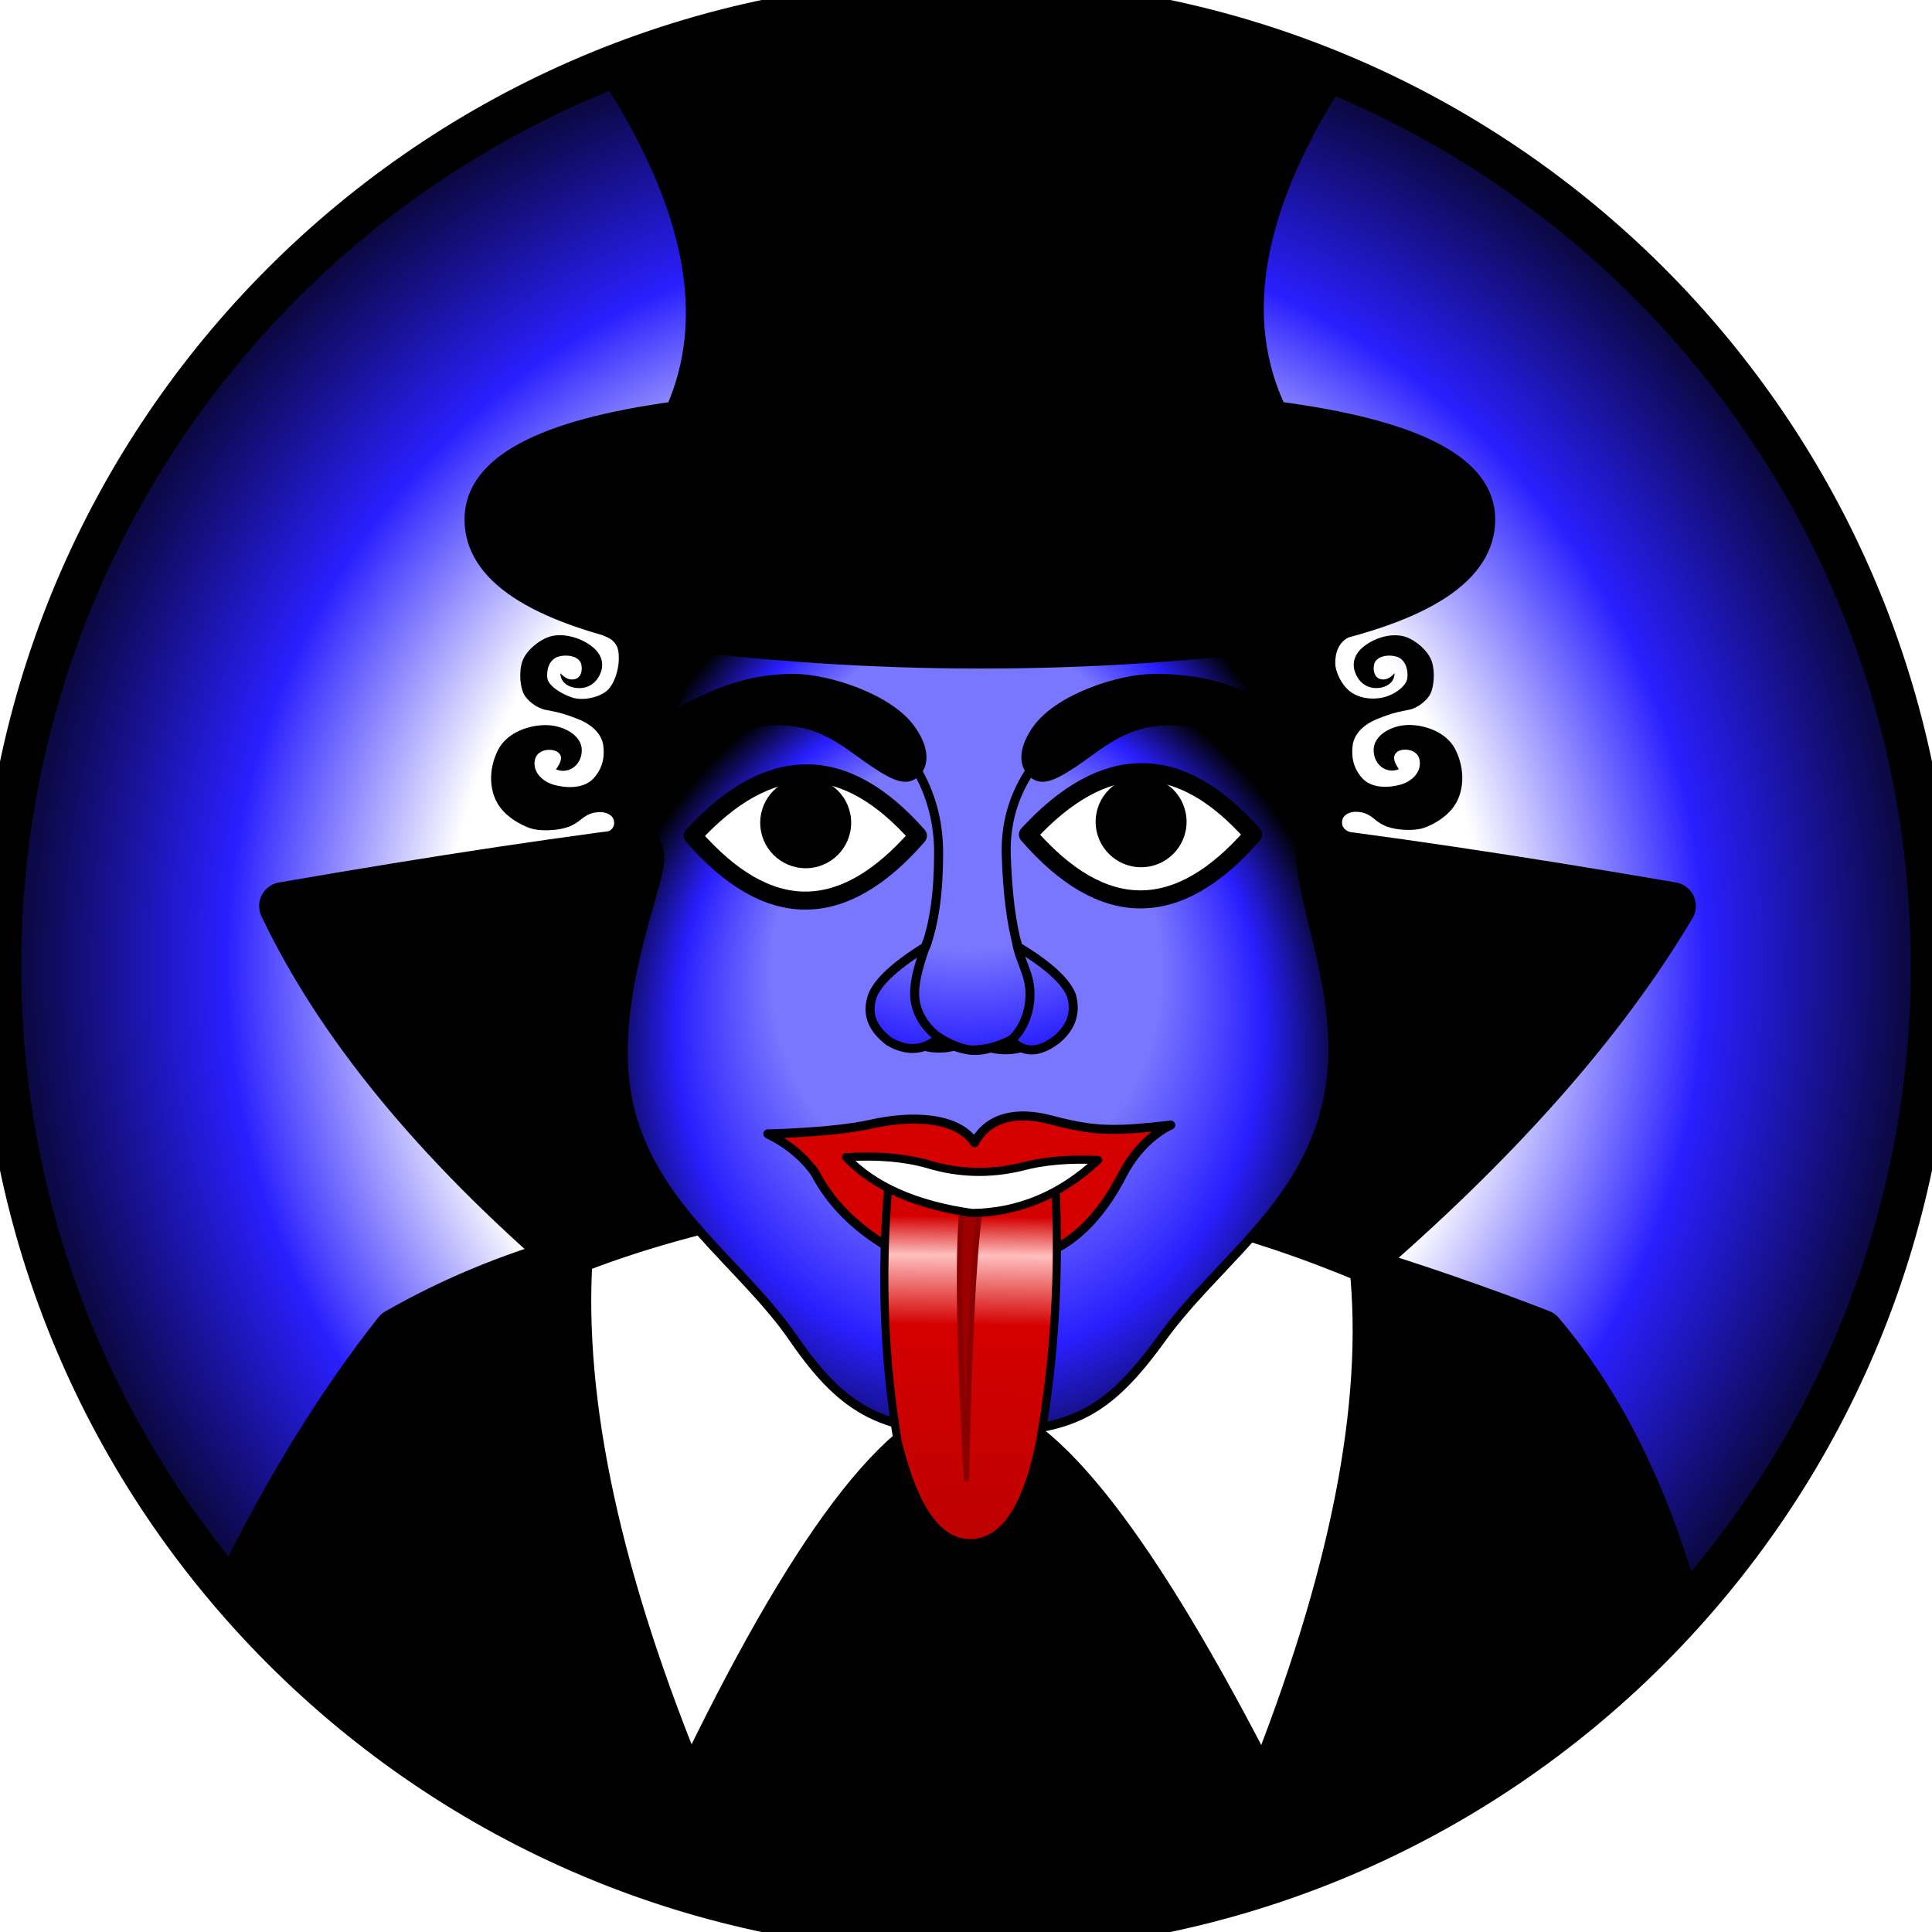
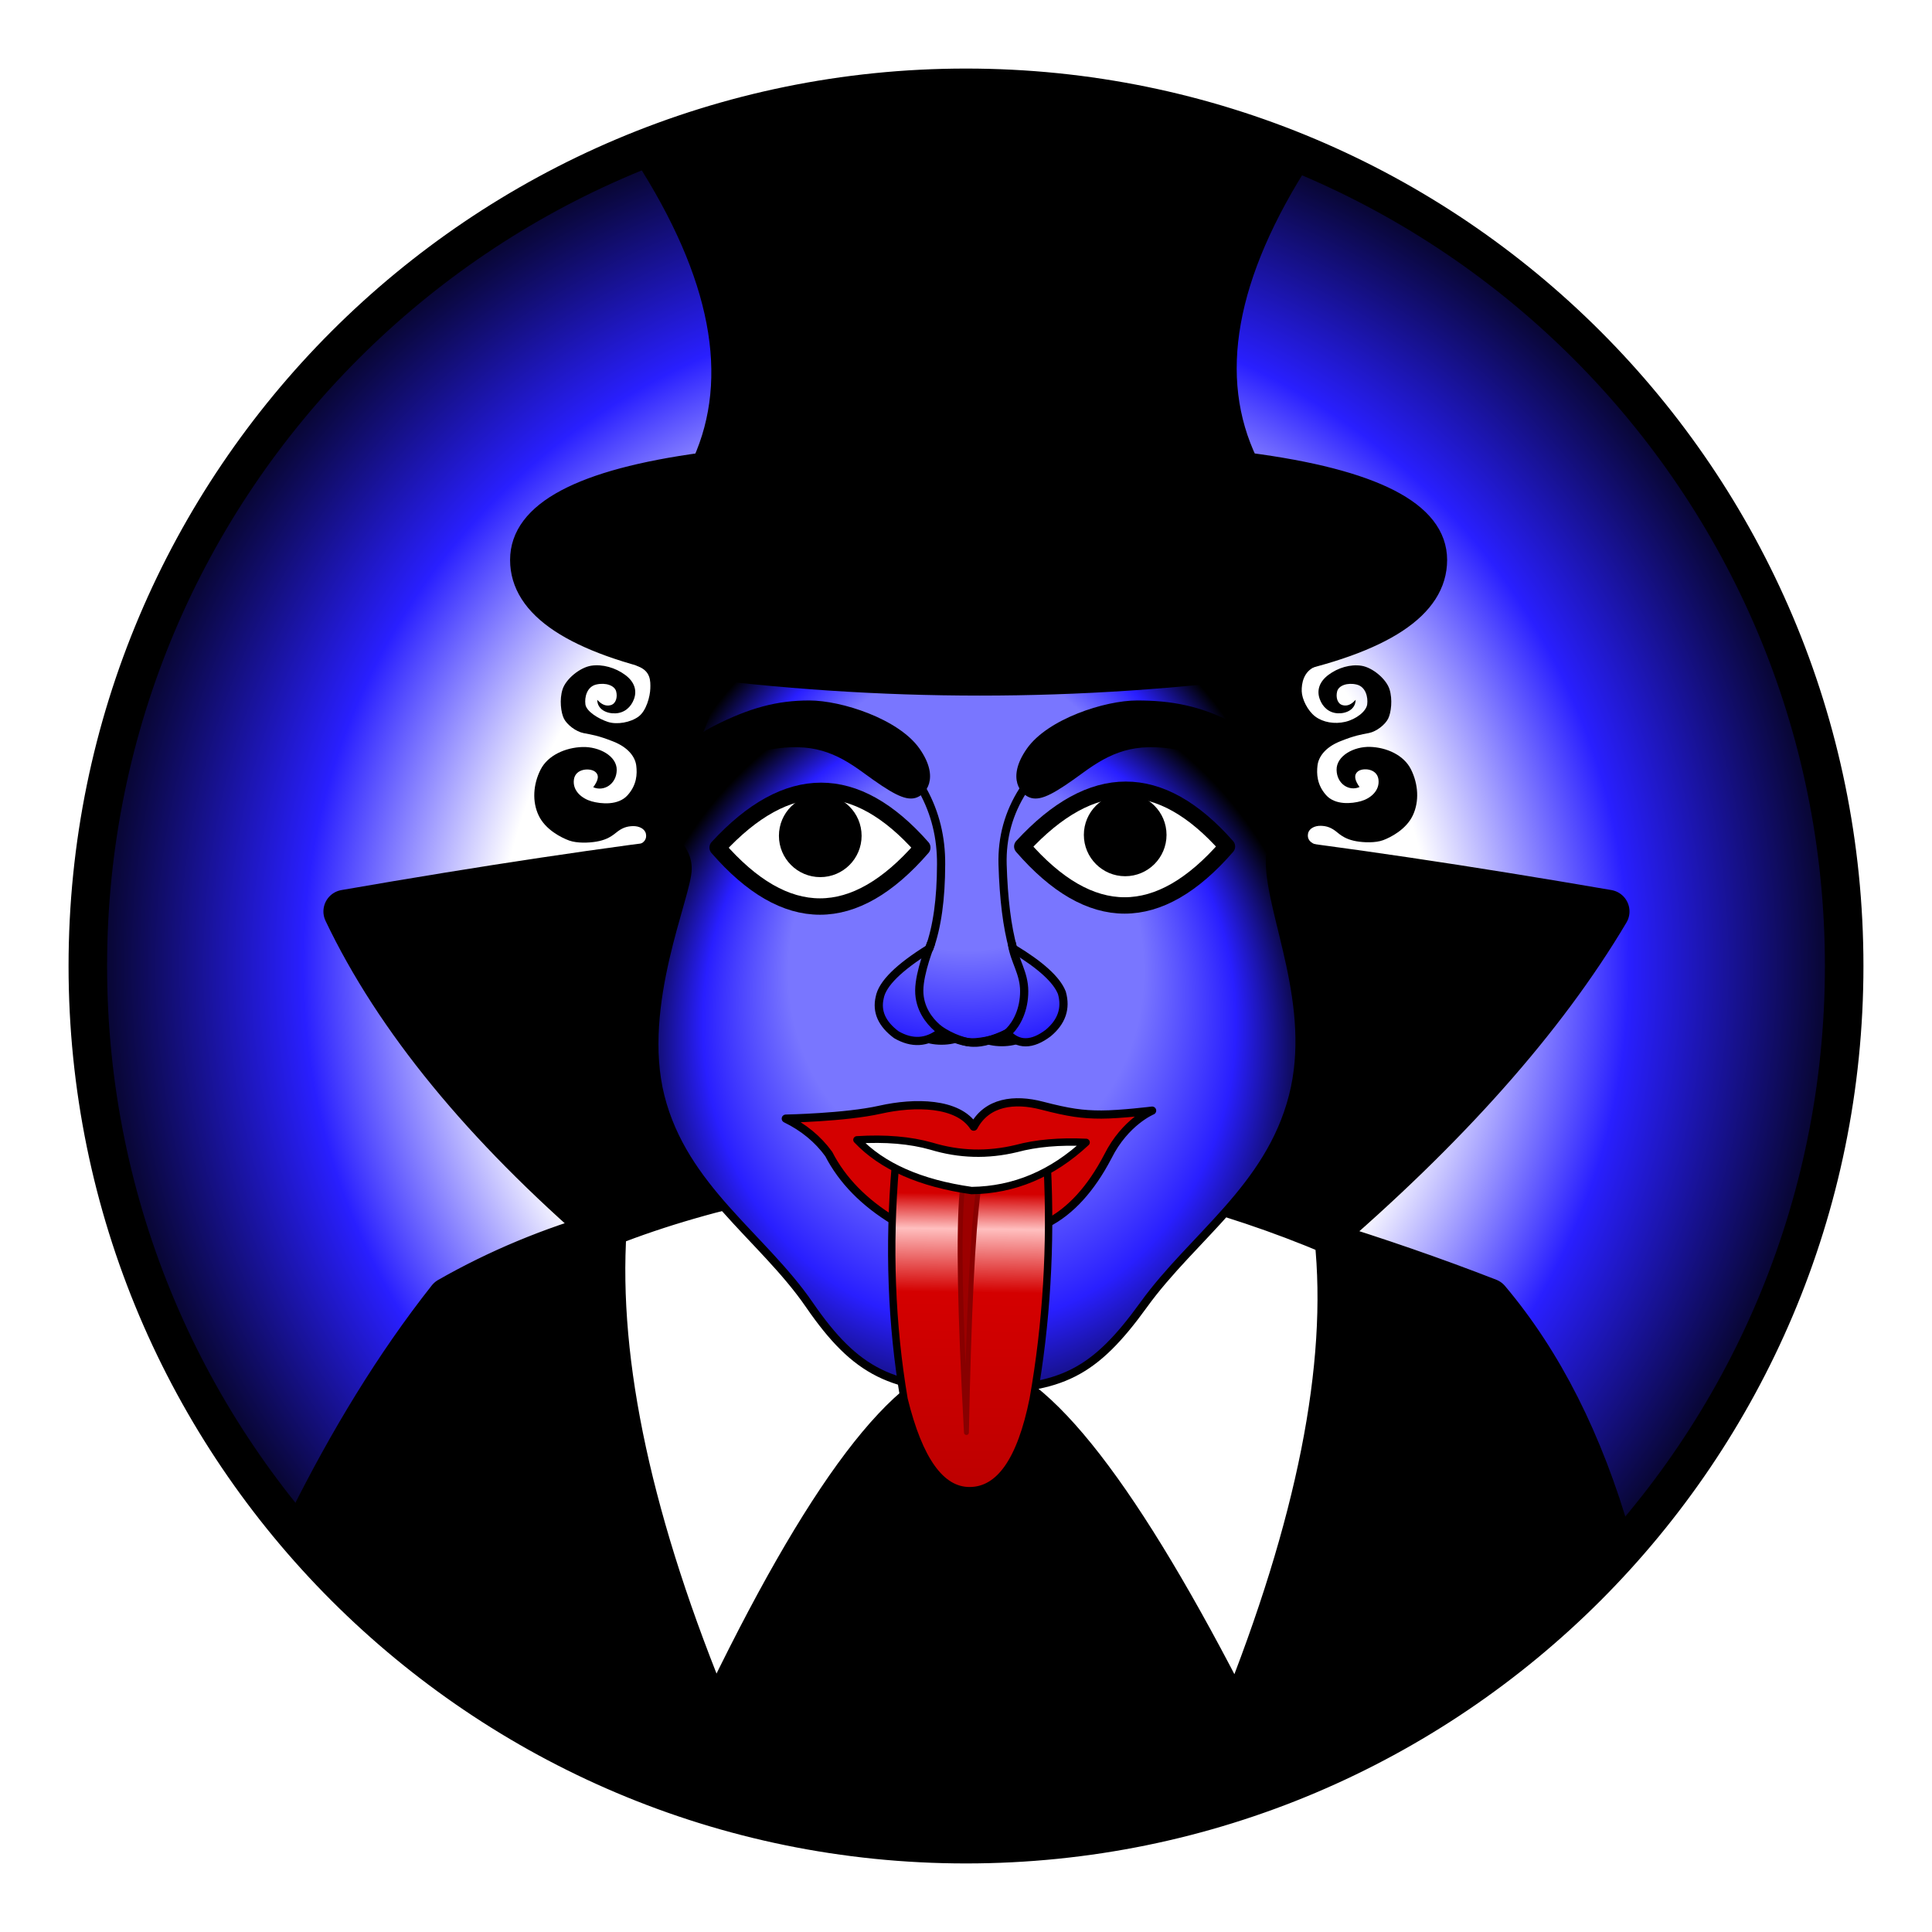
- <svg xmlns="http://www.w3.org/2000/svg" width="100%" height="100%" version="1.1" style="stroke-linecap: round; stroke-linejoin: round;" viewBox="-1865.488 -98.909 2143.355 2143.355">
-   <defs id="SvgjsDefs9803">
+ <svg xmlns="http://www.w3.org/2000/svg" width="100%" height="100%" version="1.1" style="stroke-linecap: round; stroke-linejoin: round;" viewBox="-1972.656 -206.077 2357.691 2357.691">
+   <defs id="SvgjsDefs10902">
    <linearGradient id="SvgjsLinearGradient54467" x1="0" y1="-0.085" x2="-0.007" y2="1.072">
      <stop id="SvgjsStop54468" stop-opacity="1" stop-color="#ce0000" offset="0" />
      <stop id="SvgjsStop54469" stop-opacity="1" stop-color="#d40000" offset="0.145" />
      <stop id="SvgjsStop54470" stop-opacity="1" stop-color="#ffbfbf" offset="0.239" />
      <stop id="SvgjsStop54471" stop-opacity="1" stop-color="#d40000" offset="0.408" />
      <stop id="SvgjsStop54472" stop-opacity="1" stop-color="#ba0000" offset="1" />
    </linearGradient>
    <radialGradient id="SvgjsRadialGradient64869" spreadMethod="pad" r="0.545" fx="0.471" fy="0.285" cx="0.491" cy="0.568">
      <stop id="SvgjsStop64499" stop-opacity="1" stop-color="#7976ff" offset="0.502" />
      <stop id="SvgjsStop64500" stop-opacity="1" stop-color="#291fff" offset="0.753" />
      <stop id="SvgjsStop64501" stop-opacity="1" stop-color="#000000" offset="1" />
    </radialGradient>
    <radialGradient id="SvgjsRadialGradient2819" spreadMethod="pad" r="0.521" fx="0.5" fy="0.5" cx="0.5" cy="0.5">
      <stop id="SvgjsStop25718" stop-opacity="1" stop-color="#ffffff" offset="0.514" />
      <stop id="SvgjsStop25719" stop-opacity="1" stop-color="#291fff" offset="0.729" />
      <stop id="SvgjsStop25720" stop-opacity="1" stop-color="#000000" offset="1" />
    </radialGradient>
    <radialGradient id="SvgjsRadialGradient64068" r="0.523" fx="0.481" fy="0.452" cx="0.481" cy="0.664">
      <stop id="SvgjsStop64069" stop-opacity="1" stop-color="#7976ff" offset="0.51" />
      <stop id="SvgjsStop64070" stop-opacity="1" stop-color="#291fff" offset="0.753" />
      <stop id="SvgjsStop64071" stop-opacity="1" stop-color="#000000" offset="1" />
    </radialGradient>
  </defs>
  <circle id="C-12-fa5c0b" r="1071.678" cx="0" cy="0" style="stroke: rgb(0, 0, 0); stroke-opacity: 1; stroke-width: 47; fill: url(&quot;#SvgjsRadialGradient2819&quot;); fill-opacity: 1;" data-fill="#f2ff29" transform="matrix(1,0,0,1,-793.8103,972.7687)" />
  <path id="P-16-d84e4b" d="M-1403.909 1836.004C-1483.531 1778.796 -1537.516 1722.225 -1594.372 1651.462C-1545.973 1554.385 -1489.481 1460.622 -1424.895 1378.944Q-1334.668 1327.386 -1230.637 1298.003Q-1458.352 1101.84 -1551.489 906.219Q-1031.61 815.964 -784.351 815.964Q-535.153 815.964 -10.616 906.219Q-126.621 1101.84 -366.756 1307.474Q-255.047 1341.846 -156.309 1380.321C-91.676 1456.912 -42.316 1554.666 -8.23 1673.583C-31.812 1701.099 -103.636 1770.314 -197.388 1840.389Q-780.211 2202.224 -1403.909 1836.004 " style="stroke: rgb(0, 0, 0); stroke-opacity: 1; stroke-width: 53; fill: rgb(0, 0, 0); fill-opacity: 1;" transform="matrix(1,0,0,1,0,-9.094947017729282e-13)" />
  <path id="P-58-a80c98" d="M-737.733 1199.286Q-512.044 1223.362 -320.019 1304.962Q-295.334 1537.698 -435.694 1886.669Q-640.225 1483.974 -757.639 1471.277Q-877.537 1479.302 -1071.905 1886.669Q-1216.487 1538.99 -1200.433 1294.349Q-1017.06 1222.121 -737.734 1199.286 " style="stroke: rgb(0, 0, 0); stroke-opacity: 1; stroke-width: 41; fill: rgb(255, 255, 255); fill-opacity: 1;" transform="matrix(1,0,0,1,-28.0271,0.0001220703)" />
  <path id="P-fa-cb4c35" d="M-777.79 629.812L-1159.24 612.16S-1175.767 700.995 -1169.34 761.537S-1133.535 822.079 -1133.535 854.328S-1194.918 1020.585 -1166.685 1132.162S-1042.352 1302.76 -985.049 1386.109S-883.43 1489.721 -780.496 1489.721S-637.137 1469.459 -576.939 1386.109S-423.756 1243.739 -394.92 1132.162S-422.9 910.03 -422.9 845.532S-348.345 742.683 -403.838 599.483 " style="stroke: rgb(0, 0, 0); stroke-opacity: 1; stroke-width: 10; fill: url(&quot;#SvgjsRadialGradient64869&quot;); fill-opacity: 1;" transform="matrix(1,0,0,1,0,-1.3642420526593924e-12)" />
  <ellipse id="E-9f-915f4f" rx="18.31" ry="36.62" cx="0" cy="0" style="stroke: rgb(0, 0, 0); stroke-opacity: 1; stroke-width: 0; fill: rgb(0, 0, 0); fill-opacity: 1;" transform="matrix(5.20417042793042e-18,1,-1,5.20417042793042e-18,-750.0471,1052.388)" />
  <ellipse id="E-96-c6b2ca" rx="18.013" ry="36.025" cx="0" cy="0" style="stroke: rgb(0, 0, 0); stroke-opacity: 1; stroke-width: 0; fill: rgb(0, 0, 0); fill-opacity: 1;" transform="matrix(5.20417042793042e-18,1,-1,5.20417042793042e-18,-823.705,1050.84)" />
  <path id="P-70-faa7e4" d="M-89.385 4507.333Q-19.598 4328.058 38.429 4219.839Q252.105 4175.619 502.327 4227.36Q552.871 4305.795 619.691 4515.287Q511.876 4412.852 400.442 4467.514Q293.179 4533.575 295.769 4631.77Q297.638 4694.989 308.586 4734.364Q358.822 4764.632 368.116 4788.492Q376.224 4816.947 351.424 4837.614Q321.752 4860.053 301.264 4837.886Q275.663 4849.934 260.807 4849.396Q244.189 4849.22 219.909 4836.64Q194.894 4856.29 166.129 4839.652Q139.743 4820 145.821 4794.302Q150.417 4769.104 206.401 4734.364Q220.649 4694.989 220.741 4631.77Q221.529 4533.575 130.304 4467.514Q33.872 4434.658 -89.385 4507.333 " style="stroke: rgb(0, 0, 0); stroke-opacity: 1; stroke-width: 10; fill: url(&quot;#SvgjsRadialGradient64068&quot;); fill-opacity: 1;" data-fill="url(&quot;#SvgjsRadialGradient3744&quot;)" transform="matrix(1,0,0,1,-1044.94,-3783.014)" />
  <path id="P-2a-bff9dc" d="M816.603 4499.704S830.91 4464.001 874.765 4441.588S952.628 4410.052 992.023 4410.053S1101.118 4432.623 1126.53 4468.796S1134.113 4525.787 1121.201 4529.106S1091.814 4522.966 1058.239 4498.396S995.663 4460.665 942.469 4470.18S865.109 4485.29 816.603 4499.705 " style="stroke: rgb(0, 0, 0); stroke-opacity: 1; stroke-width: 0; fill: rgb(0, 0, 0); fill-opacity: 1;" transform="matrix(1,0,0,1,-1977.091,-3761.343)" />
  <g id="G-a7-4077c1" transform="matrix(1,0,0,1,2.159435,-1.8189894035458565e-12)">
    <path id="P-7f-fb1aec" d="M350.861 4622.1Q478.473 4483.628 600.654 4622.1Q475.757 4766.002 350.861 4622.1 " style="stroke: rgb(0, 0, 0); stroke-opacity: 1; stroke-width: 20; fill: rgb(255, 255, 255); fill-opacity: 1;" transform="matrix(1,0,0,1,-1449.949,-3793.848)" />
    <circle id="C-47-b7c96b" r="50.446" cx="0" cy="0" style="stroke: rgb(0, 0, 0); stroke-opacity: 1; stroke-width: 0; fill: rgb(0, 0, 0); fill-opacity: 1;" transform="matrix(1,0,0,1,-973.8147,813.86)" />
  </g>
  <g id="G-23-042f56" transform="matrix(1,0,0,1,-8.637722,-1.8189894035458565e-12)">
    <path id="P-7f-fb1aec" d="M350.861 4622.1Q478.473 4483.628 600.654 4622.1Q475.757 4766.002 350.861 4622.1 " style="stroke: rgb(0, 0, 0); stroke-opacity: 1; stroke-width: 20; fill: rgb(255, 255, 255); fill-opacity: 1;" transform="matrix(1,0,0,1,-1067.361,-3795.181)" />
    <circle id="C-47-b7c96b" r="50.446" cx="0" cy="0" style="stroke: rgb(0, 0, 0); stroke-opacity: 1; stroke-width: 0; fill: rgb(0, 0, 0); fill-opacity: 1;" transform="matrix(1,0,0,1,-590.9041,812.7618)" />
  </g>
  <path id="P-21-9a0542" d="M1139.418 4499.704S1130.876 4465.65 1087.021 4440.752S1003.394 4410.052 963.999 4410.053S854.904 4432.623 829.491 4468.796S821.909 4525.787 834.821 4529.106S864.208 4522.966 897.783 4498.396S960.358 4460.665 1013.552 4470.18S1076.843 4481.143 1124.503 4497.219 " style="stroke: rgb(0, 0, 0); stroke-opacity: 1; stroke-width: 0; fill: rgb(0, 0, 0); fill-opacity: 1;" transform="matrix(1,0,0,1,-1548.965,-3761.343)" />
  <path id="P-22-322853" d="M-836.747 945.737S-850.736 980.222 -850.856 1002.526S-838.24 1040.07 -829.119 1048.059S-798.636 1066.01 -786.875 1066.01S-750.137 1061.604 -740.983 1052.397S-722.707 1026.013 -722.793 1003.452S-734.695 966.64 -737.697 946.102 " style="stroke: rgb(0, 0, 0); stroke-opacity: 1; stroke-width: 10; fill: rgb(0, 0, 0); fill-opacity: 0;" transform="matrix(1,0,0,1,0,-1.8189894035458565e-12)" />
  <path id="P-82-d81839" d="M1003.94 4929.946S1076.521 4928.615 1119.011 4919.047C1161.501 4909.479 1213.886 4910.096 1233.263 4939.728C1249.484 4909.403 1283.061 4905.362 1316.385 4914.04S1366.005 4924.963 1389.153 4924.963S1450.985 4920.178 1450.985 4920.178S1418.192 4933.682 1396.972 4976.121Q1366.018 5035.41 1322.65 5057.672Q1267.653 5079 1223.749 5080.641Q1186.501 5077.649 1136.282 5054.743Q1081.145 5021.323 1056.358 4973.137Q1036.504 4945.834 1003.94 4929.946 " style="stroke: rgb(0, 0, 0); stroke-opacity: 1; stroke-width: 10; fill: rgb(212, 0, 0); fill-opacity: 1;" transform="matrix(1,0,0,1,-2017.667,-3770.919)" />
  <path id="P-9f-217f26" d="M-879.975 1216.218Q-879.975 1216.218 -694.681 1216.218Q-687.342 1363.06 -711.816 1501.436Q-734.345 1613.062 -789.502 1613.062Q-841.988 1613.062 -869.403 1501.436Q-892.609 1364.841 -879.975 1216.218 " style="stroke: rgb(0, 0, 0); stroke-opacity: 1; stroke-width: 9; fill: url(&quot;#SvgjsLinearGradient54467&quot;); fill-opacity: 1;" data-fill="#d40000" transform="matrix(1,0,0,1,0,-2.2737367544323206e-12)" />
  <path id="P-4c-a47e26" d="M-778.889 1247.546Q-789.043 1325.167 -793.271 1542.095Q-805.283 1323.024 -798.608 1248.246 " style="stroke: rgb(136, 0, 0); stroke-opacity: 1; stroke-width: 6; fill: rgb(156, 0, 0); fill-opacity: 1;" transform="matrix(1,0,0,1,9.094947017729282e-13,-2.7284841053187847e-12)" />
  <path id="P-76-a077b6" d="M159.565 4922.86Q211.78 4919.623 250.464 4930.607Q301.575 4946.141 354.05 4933.519Q390.62 4923.676 439.249 4925.988Q377.204 4983.774 299.454 4984.768Q205.606 4971.475 159.565 4922.86 " style="stroke: rgb(0, 0, 0); stroke-opacity: 1; stroke-width: 9; fill: rgb(255, 255, 255); fill-opacity: 1;" transform="matrix(1,0,0,1,-1086.473,-3737.966)" />
  <path id="P-5b-4ce967" d="M-1211.987 569.459S-1215.507 586.573 -1230.259 592.478S-1247.446 613.305 -1247.142 622.78S-1239.994 646.469 -1230.596 653.556S-1207.098 663.121 -1193.929 660.001S-1168.391 647.305 -1167.236 638.685S-1168.957 617.135 -1180.238 614.499S-1202.087 615.715 -1203.917 622.9S-1203.606 637.846 -1197.464 639.615S-1186.071 638.432 -1181.363 633.102C-1181.405 644.732 -1192.498 650.136 -1203.147 649.612S-1221.698 642.154 -1225.265 631.963S-1225.922 611.231 -1214.449 602.644S-1187.643 589.486 -1174.194 591.608S-1144.091 607.645 -1140.054 620.193S-1138.072 648.884 -1141.636 656.087S-1155.642 671.81 -1165.243 673.716S-1182.079 676.487 -1200.468 683.904S-1226.669 703.089 -1227.881 713.257S-1228.644 736.665 -1217.535 749.314S-1185.959 760.007 -1174.602 756.751S-1151.701 744.054 -1153.503 730.33S-1172.745 716.01 -1178.39 720.402S-1182.475 731.339 -1176.581 739.58C-1189.155 745.183 -1204.29 735.943 -1204.597 718.713S-1183.481 690.002 -1163.685 690.61S-1122.605 700.365 -1113.767 718.148S-1103.464 757.068 -1111.602 774.236S-1138.517 800.995 -1147.806 804.445S-1171.262 807.413 -1180.464 805.768S-1196.324 801.221 -1203.654 795.057S-1216.8 787.093 -1223.938 786.919S-1238.092 790.023 -1239.394 796.227S-1237.771 808.08 -1227.161 810.67S-1317.449 905.695 -1282.643 803.471S-1276.084 677.019 -1319.073 606.74 " style="stroke: rgb(250, 0, 0); stroke-opacity: 1; stroke-width: 0; fill: rgb(0, 0, 0); fill-opacity: 1;" transform="matrix(1,0,0,1,863.0287,14.77081)" />
  <path id="P-2f-a51f4e" d="M-1251.174 569.459S-1247.572 586.612 -1232.478 592.53S-1217.44 610.079 -1217.751 619.575S-1222.518 646.644 -1232.134 653.747S-1258.298 663.957 -1269.649 660.206S-1295.779 647.482 -1296.96 638.842S-1295.199 617.243 -1283.657 614.601S-1261.303 615.82 -1259.43 623.022S-1259.749 638.001 -1266.032 639.774S-1277.69 638.588 -1282.507 633.246C-1282.464 644.903 -1271.114 650.319 -1260.218 649.794S-1241.237 642.319 -1237.588 632.105S-1236.916 611.326 -1248.655 602.719S-1276.082 589.531 -1289.841 591.658S-1320.642 607.731 -1324.772 620.308S-1326.8 649.064 -1323.153 656.284S-1308.823 672.042 -1298.999 673.953S-1281.774 676.73 -1262.959 684.164S-1236.151 703.391 -1234.911 713.583S-1234.131 737.044 -1245.498 749.722S-1277.804 760.439 -1289.424 757.175S-1312.855 744.45 -1311.011 730.695S-1291.678 716.342 -1285.548 720.744S-1281.369 731.706 -1287.399 739.965C-1274.534 745.581 -1259.049 736.321 -1258.735 719.051S-1280.339 690.275 -1300.594 690.884S-1342.624 700.661 -1351.668 718.485S-1362.208 757.493 -1353.882 774.7S-1326.344 801.52 -1316.84 804.978S-1292.841 807.953 -1283.427 806.304S-1267.199 801.747 -1259.7 795.569S-1246.249 787.587 -1238.946 787.412S-1224.464 790.523 -1223.132 796.741S-1224.792 808.621 -1235.648 811.217S-1151.077 905.895 -1182.109 797.492S-1185.27 701.729 -1124.727 601.907 " style="stroke: rgb(250, 0, 0); stroke-opacity: 1; stroke-width: 0; fill: rgb(0, 0, 0); fill-opacity: 1;" transform="matrix(1,0,0,1,38.69983,14.64972)" />
  <path id="P-1c-b79c56" d="M-1142.92 617.216Q-774.887 665.644 -414.727 617.216Q-219.175 576.46 -219.175 488.377Q-219.175 400.109 -449.922 369.909Q-525.31 213.661 -382.418 -6.53Q-787.374 -105.052 -1187.028 -6.53Q-1045.08 213.661 -1115.339 369.909Q-1337.675 400.109 -1337.675 488.377Q-1337.675 576.46 -1142.92 617.216 " style="stroke: rgb(0, 0, 0); stroke-opacity: 1; stroke-width: 25; fill: rgb(0, 0, 0); fill-opacity: 1;" data-fill="#000000" transform="matrix(1,0,0,1,-1.8189894035458565e-12,-11.14154)" />
</svg>
